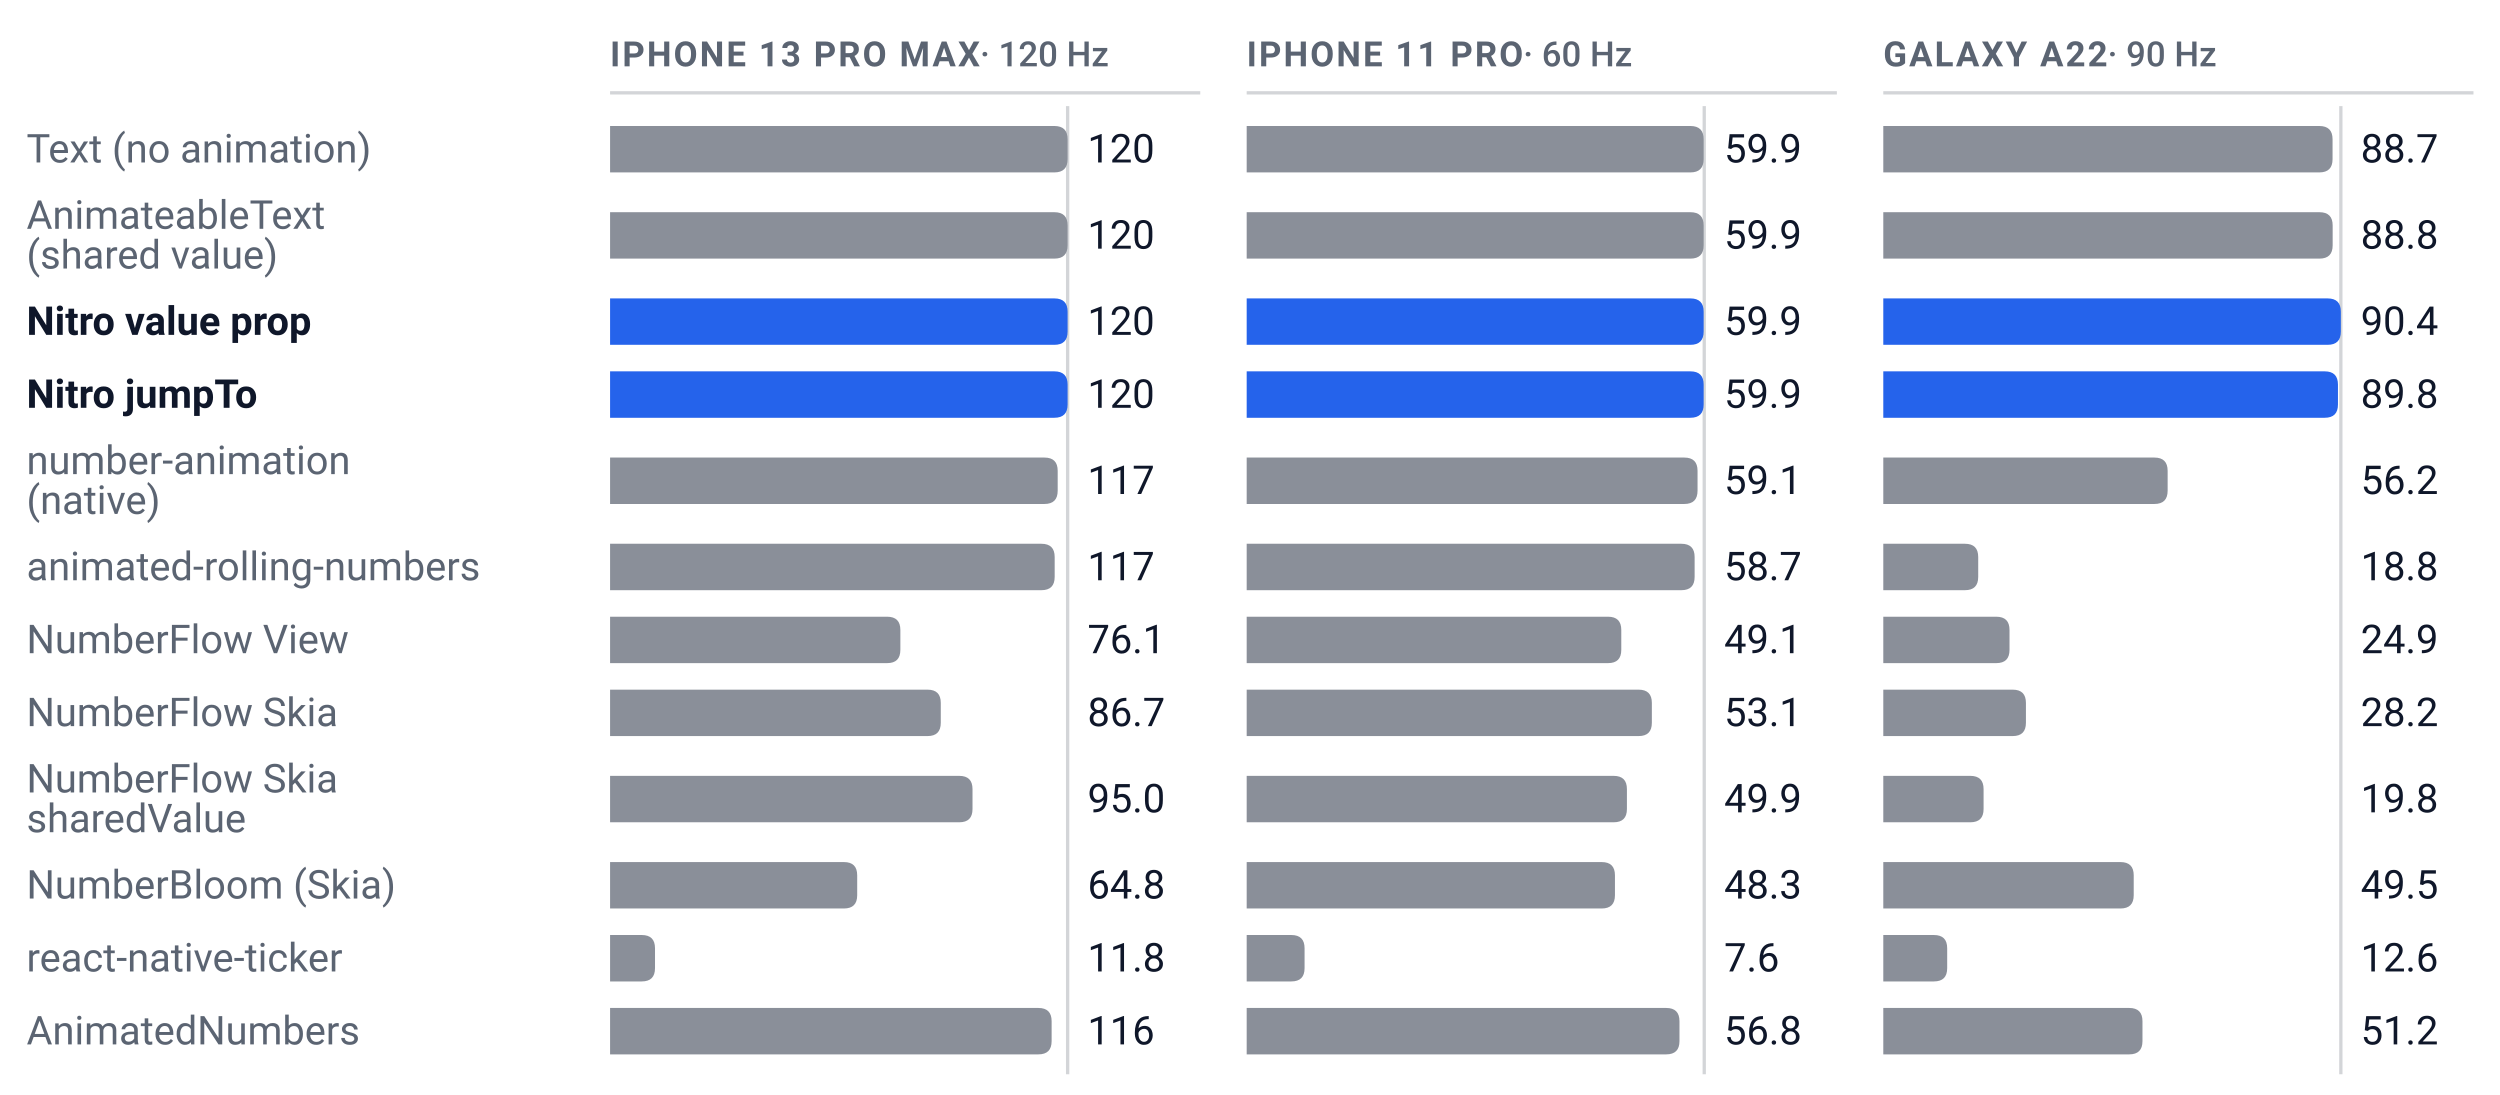
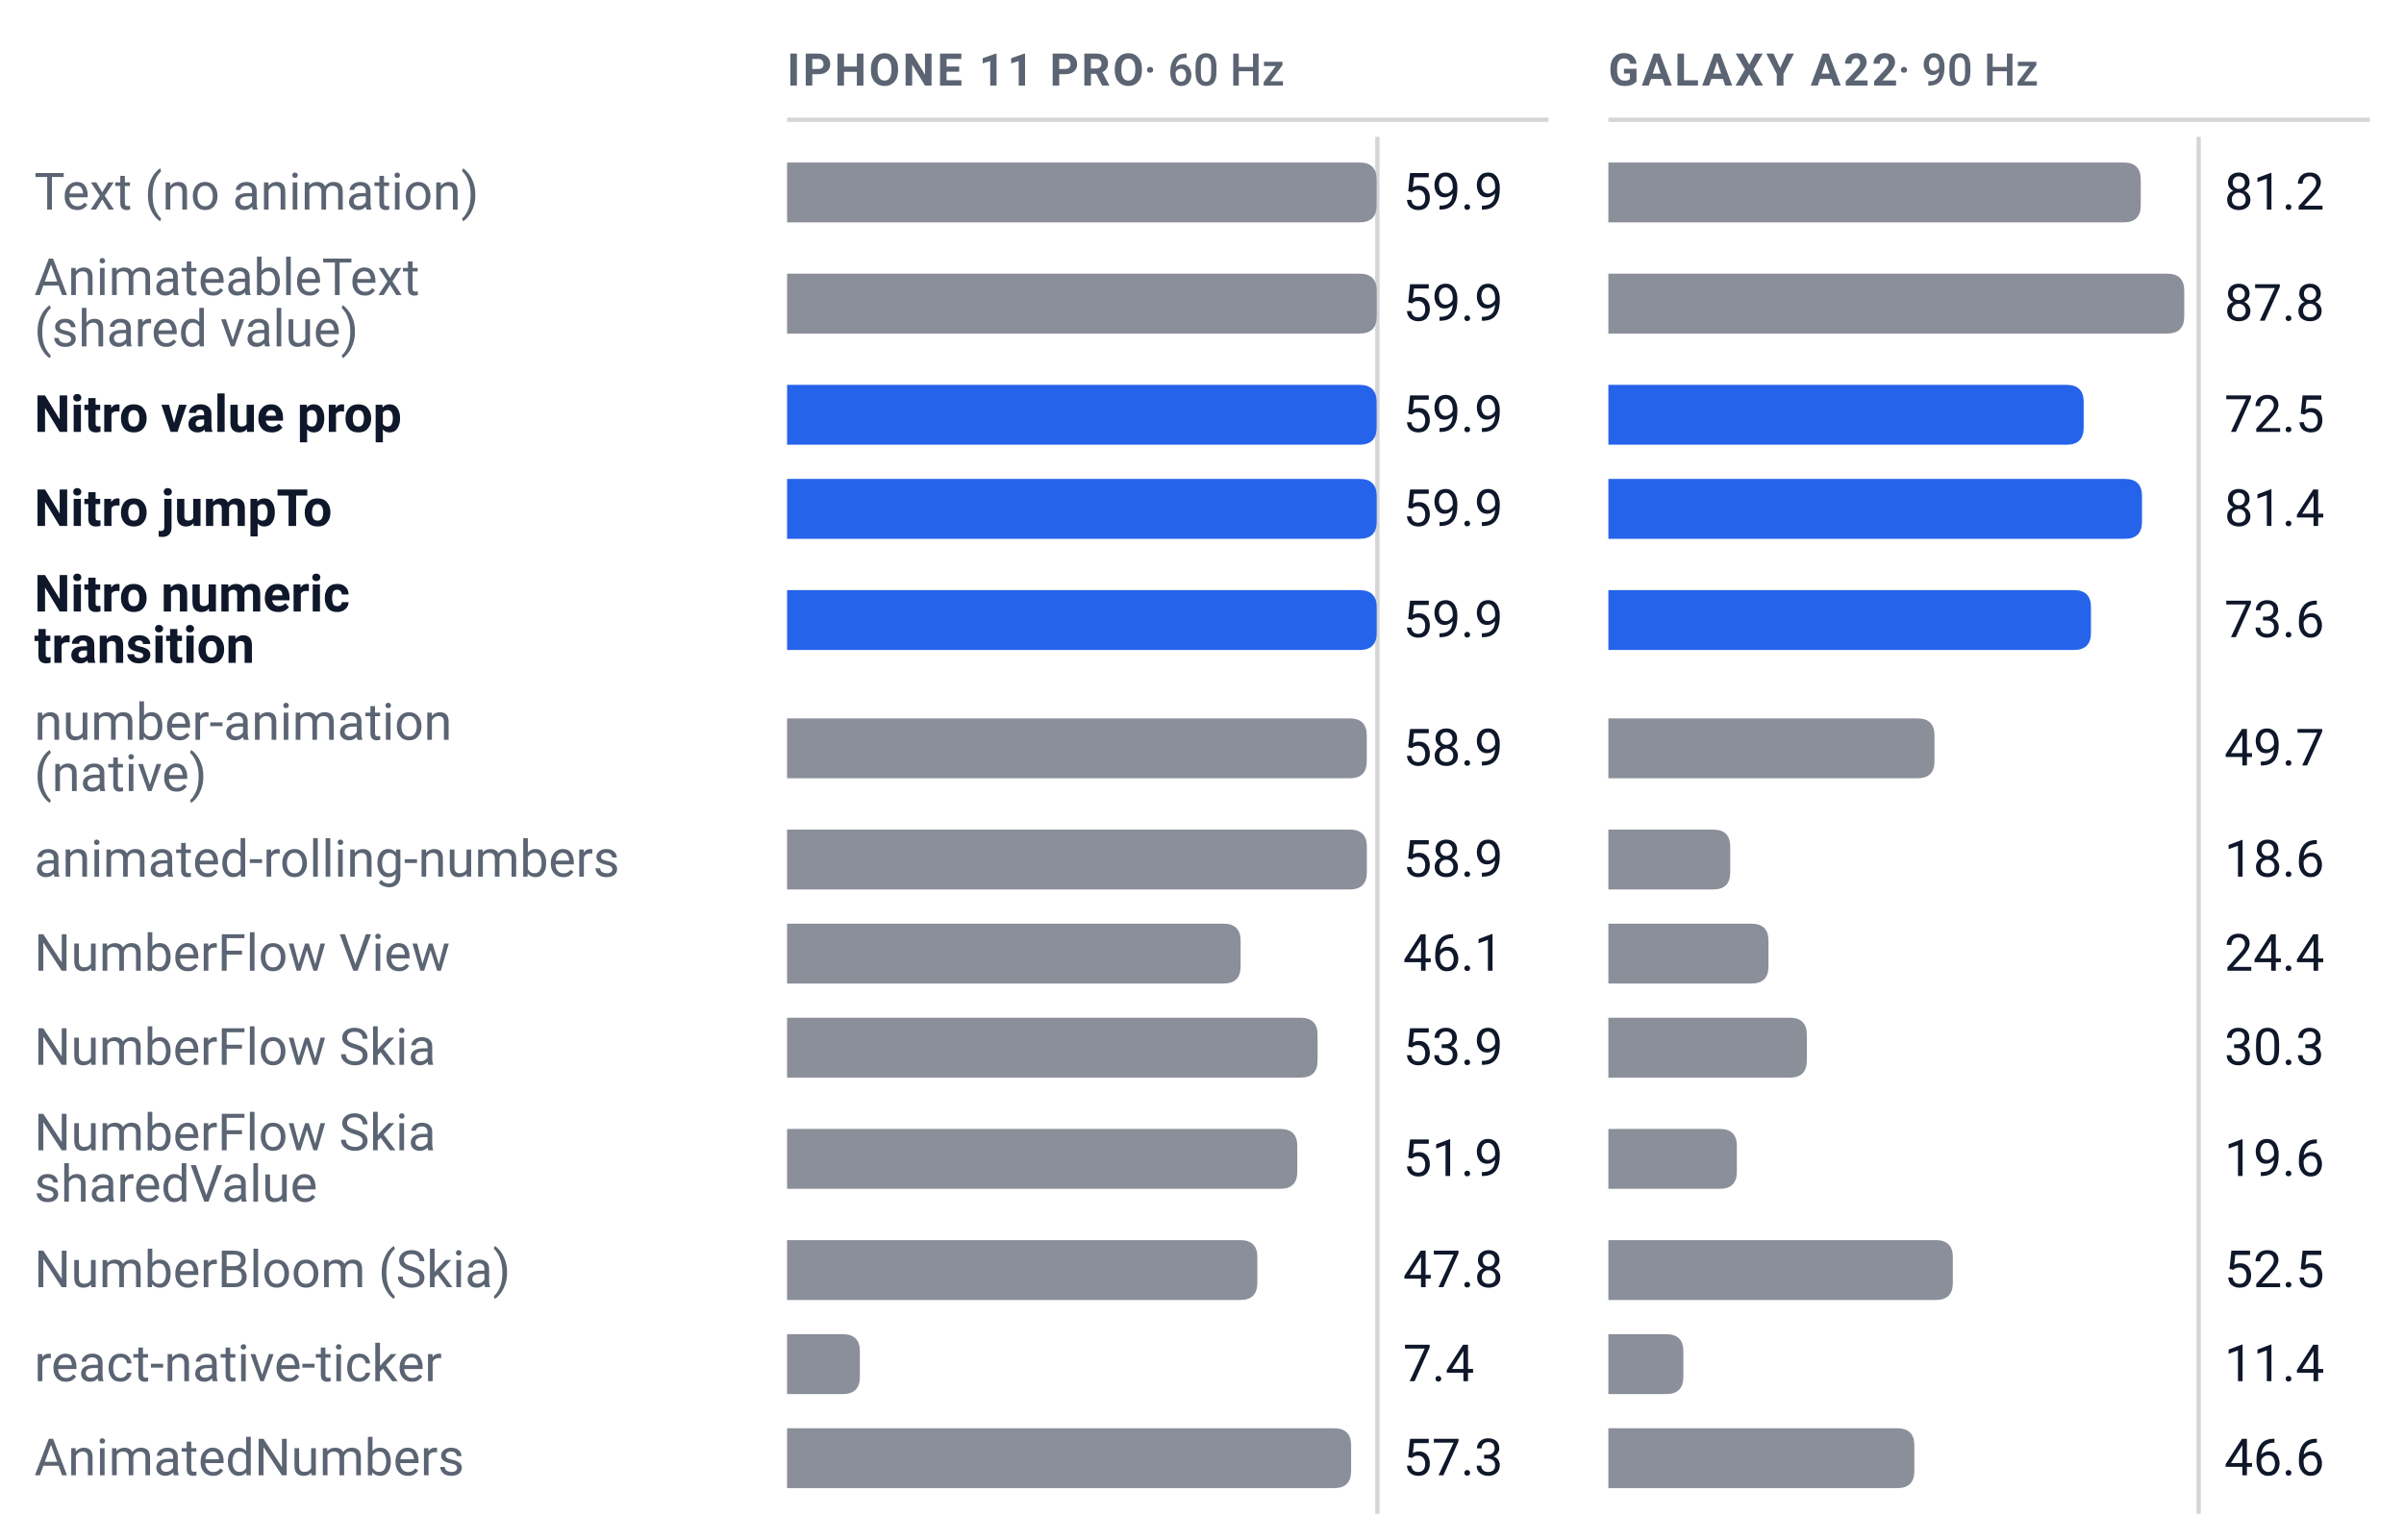
- <svg xmlns="http://www.w3.org/2000/svg" width="754" height="330" viewBox="0 0 754 330" font-family="-apple-system, BlinkMacSystemFont, 'Segoe UI', Roboto, 'Helvetica Neue', Arial, sans-serif" font-size="12">
+ <svg xmlns="http://www.w3.org/2000/svg" width="562" height="360" viewBox="0 0 562 360" font-family="-apple-system, BlinkMacSystemFont, 'Segoe UI', Roboto, 'Helvetica Neue', Arial, sans-serif" font-size="12">
  <style>text{fill:#0f172a} .m{fill:#5b6472} .h{font-size:10.5px;font-weight:650;letter-spacing:.06em;fill:#5b6472} .hz{font-weight:500;letter-spacing:0} .o{font-weight:600} .v{font-variant-numeric:tabular-nums}</style>
-   <text class="h" x="184" y="20">IPHONE 13 PRO MAX<tspan class="hz"> · 120 Hz</tspan>
+   <text class="h" x="184" y="20">IPHONE 11 PRO<tspan class="hz"> · 60 Hz</tspan>
  </text>
  <line x1="184" y1="28" x2="362" y2="28" stroke="rgba(15,23,42,0.18)" stroke-width="1" />
-   <line x1="322" y1="32" x2="322" y2="324" stroke="rgba(15,23,42,0.18)" stroke-width="1" />
-   <text class="h" x="376" y="20">IPHONE 11 PRO<tspan class="hz"> · 60 Hz</tspan>
+   <line x1="322" y1="32" x2="322" y2="354" stroke="rgba(15,23,42,0.18)" stroke-width="1" />
+   <text class="h" x="376" y="20">GALAXY A22<tspan class="hz"> · 90 Hz</tspan>
  </text>
  <line x1="376" y1="28" x2="554" y2="28" stroke="rgba(15,23,42,0.18)" stroke-width="1" />
-   <line x1="514" y1="32" x2="514" y2="324" stroke="rgba(15,23,42,0.18)" stroke-width="1" />
-   <text class="h" x="568" y="20">GALAXY A22<tspan class="hz"> · 90 Hz</tspan>
+   <line x1="514" y1="32" x2="514" y2="354" stroke="rgba(15,23,42,0.18)" stroke-width="1" />
+   <text class="m" x="8" y="49">Text (no animation)</text>
+   <path fill="#8a8f99" d="M184 38 H317.82 Q321.82 38 321.82 42 V48 Q321.82 52 317.82 52 H184 Z">
+     <animate attributeName="d" from="M184 38 H184 Q184 38 184 38 V52 Q184 52 184 52 H184 Z" to="M184 38 H317.82 Q321.82 38 321.82 42 V48 Q321.82 52 317.82 52 H184 Z" dur="0.8s" begin="0.00s" fill="freeze" calcMode="spline" keySplines="0.2 0.7 0.2 1" />
+   </path>
+   <text class="v" x="328" y="49">59.9<animate attributeName="opacity" from="0" to="1" dur="0.5s" begin="0.00s" fill="freeze" />
  </text>
-   <line x1="568" y1="28" x2="746" y2="28" stroke="rgba(15,23,42,0.18)" stroke-width="1" />
-   <line x1="706" y1="32" x2="706" y2="324" stroke="rgba(15,23,42,0.18)" stroke-width="1" />
-   <text class="m" x="8" y="49">Text (no animation)</text>
-   <path fill="#8a8f99" d="M184 38 H317.99 Q321.99 38 321.99 42 V48 Q321.99 52 317.99 52 H184 Z">
-     <animate attributeName="d" from="M184 38 H184 Q184 38 184 38 V52 Q184 52 184 52 H184 Z" to="M184 38 H317.99 Q321.99 38 321.99 42 V48 Q321.99 52 317.99 52 H184 Z" dur="0.8s" begin="0.00s" fill="freeze" calcMode="spline" keySplines="0.2 0.7 0.2 1" />
+   <path fill="#8a8f99" d="M376 38 H496.46 Q500.46 38 500.46 42 V48 Q500.46 52 496.46 52 H376 Z">
+     <animate attributeName="d" from="M376 38 H376 Q376 38 376 38 V52 Q376 52 376 52 H376 Z" to="M376 38 H496.46 Q500.46 38 500.46 42 V48 Q500.46 52 496.46 52 H376 Z" dur="0.8s" begin="0.00s" fill="freeze" calcMode="spline" keySplines="0.2 0.7 0.2 1" />
  </path>
-   <text class="v" x="328" y="49">120<animate attributeName="opacity" from="0" to="1" dur="0.5s" begin="0.00s" fill="freeze" />
-   </text>
-   <path fill="#8a8f99" d="M376 38 H509.82 Q513.82 38 513.82 42 V48 Q513.82 52 509.82 52 H376 Z">
-     <animate attributeName="d" from="M376 38 H376 Q376 38 376 38 V52 Q376 52 376 52 H376 Z" to="M376 38 H509.82 Q513.82 38 513.82 42 V48 Q513.82 52 509.82 52 H376 Z" dur="0.8s" begin="0.00s" fill="freeze" calcMode="spline" keySplines="0.2 0.7 0.2 1" />
-   </path>
-   <text class="v" x="520" y="49">59.9<animate attributeName="opacity" from="0" to="1" dur="0.5s" begin="0.00s" fill="freeze" />
-   </text>
-   <path fill="#8a8f99" d="M568 38 H699.5 Q703.5 38 703.5 42 V48 Q703.5 52 699.5 52 H568 Z">
-     <animate attributeName="d" from="M568 38 H568 Q568 38 568 38 V52 Q568 52 568 52 H568 Z" to="M568 38 H699.5 Q703.5 38 703.5 42 V48 Q703.5 52 699.5 52 H568 Z" dur="0.8s" begin="0.00s" fill="freeze" calcMode="spline" keySplines="0.2 0.7 0.2 1" />
-   </path>
-   <text class="v" x="712" y="49">88.7<animate attributeName="opacity" from="0" to="1" dur="0.5s" begin="0.00s" fill="freeze" />
+   <text class="v" x="520" y="49">81.2<animate attributeName="opacity" from="0" to="1" dur="0.5s" begin="0.00s" fill="freeze" />
  </text>
  <text class="m" x="8" y="69">AnimateableText<tspan x="8" dy="12">(shared value)</tspan>
  </text>
-   <path fill="#8a8f99" d="M184 64 H317.99 Q321.99 64 321.99 68 V74 Q321.99 78 317.99 78 H184 Z">
-     <animate attributeName="d" from="M184 64 H184 Q184 64 184 64 V78 Q184 78 184 78 H184 Z" to="M184 64 H317.99 Q321.99 64 321.99 68 V74 Q321.99 78 317.99 78 H184 Z" dur="0.8s" begin="0.04s" fill="freeze" calcMode="spline" keySplines="0.2 0.7 0.2 1" />
+   <path fill="#8a8f99" d="M184 64 H317.84 Q321.84 64 321.84 68 V74 Q321.84 78 317.84 78 H184 Z">
+     <animate attributeName="d" from="M184 64 H184 Q184 64 184 64 V78 Q184 78 184 78 H184 Z" to="M184 64 H317.84 Q321.84 64 321.84 68 V74 Q321.84 78 317.84 78 H184 Z" dur="0.8s" begin="0.04s" fill="freeze" calcMode="spline" keySplines="0.2 0.7 0.2 1" />
  </path>
-   <text class="v" x="328" y="75">120<animate attributeName="opacity" from="0" to="1" dur="0.5s" begin="0.04s" fill="freeze" />
+   <text class="v" x="328" y="75">59.9<animate attributeName="opacity" from="0" to="1" dur="0.5s" begin="0.04s" fill="freeze" />
  </text>
-   <path fill="#8a8f99" d="M376 64 H509.82 Q513.82 64 513.82 68 V74 Q513.82 78 509.82 78 H376 Z">
-     <animate attributeName="d" from="M376 64 H376 Q376 64 376 64 V78 Q376 78 376 78 H376 Z" to="M376 64 H509.82 Q513.82 64 513.82 68 V74 Q513.82 78 509.82 78 H376 Z" dur="0.8s" begin="0.04s" fill="freeze" calcMode="spline" keySplines="0.2 0.7 0.2 1" />
+   <path fill="#8a8f99" d="M376 64 H506.63 Q510.63 64 510.63 68 V74 Q510.63 78 506.63 78 H376 Z">
+     <animate attributeName="d" from="M376 64 H376 Q376 64 376 64 V78 Q376 78 376 78 H376 Z" to="M376 64 H506.63 Q510.63 64 510.63 68 V74 Q510.63 78 506.63 78 H376 Z" dur="0.8s" begin="0.04s" fill="freeze" calcMode="spline" keySplines="0.2 0.7 0.2 1" />
  </path>
-   <text class="v" x="520" y="75">59.9<animate attributeName="opacity" from="0" to="1" dur="0.5s" begin="0.04s" fill="freeze" />
-   </text>
-   <path fill="#8a8f99" d="M568 64 H699.53 Q703.53 64 703.53 68 V74 Q703.53 78 699.53 78 H568 Z">
-     <animate attributeName="d" from="M568 64 H568 Q568 64 568 64 V78 Q568 78 568 78 H568 Z" to="M568 64 H699.53 Q703.53 64 703.53 68 V74 Q703.53 78 699.53 78 H568 Z" dur="0.8s" begin="0.04s" fill="freeze" calcMode="spline" keySplines="0.2 0.7 0.2 1" />
-   </path>
-   <text class="v" x="712" y="75">88.8<animate attributeName="opacity" from="0" to="1" dur="0.5s" begin="0.04s" fill="freeze" />
+   <text class="v" x="520" y="75">87.8<animate attributeName="opacity" from="0" to="1" dur="0.5s" begin="0.04s" fill="freeze" />
  </text>
  <text class="o" x="8" y="101">Nitro value prop</text>
-   <path fill="#2563eb" d="M184 90 H317.99 Q321.99 90 321.99 94 V100 Q321.99 104 317.99 104 H184 Z">
-     <animate attributeName="d" from="M184 90 H184 Q184 90 184 90 V104 Q184 104 184 104 H184 Z" to="M184 90 H317.99 Q321.99 90 321.99 94 V100 Q321.99 104 317.99 104 H184 Z" dur="0.8s" begin="0.08s" fill="freeze" calcMode="spline" keySplines="0.2 0.7 0.2 1" />
+   <path fill="#2563eb" d="M184 90 H317.82 Q321.82 90 321.82 94 V100 Q321.82 104 317.82 104 H184 Z">
+     <animate attributeName="d" from="M184 90 H184 Q184 90 184 90 V104 Q184 104 184 104 H184 Z" to="M184 90 H317.82 Q321.82 90 321.82 94 V100 Q321.82 104 317.82 104 H184 Z" dur="0.8s" begin="0.08s" fill="freeze" calcMode="spline" keySplines="0.2 0.7 0.2 1" />
  </path>
-   <text class="v" x="328" y="101">120<animate attributeName="opacity" from="0" to="1" dur="0.5s" begin="0.08s" fill="freeze" />
+   <text class="v" x="328" y="101">59.9<animate attributeName="opacity" from="0" to="1" dur="0.5s" begin="0.08s" fill="freeze" />
  </text>
-   <path fill="#2563eb" d="M376 90 H509.82 Q513.82 90 513.82 94 V100 Q513.82 104 509.82 104 H376 Z">
-     <animate attributeName="d" from="M376 90 H376 Q376 90 376 90 V104 Q376 104 376 104 H376 Z" to="M376 90 H509.82 Q513.82 90 513.82 94 V100 Q513.82 104 509.82 104 H376 Z" dur="0.8s" begin="0.08s" fill="freeze" calcMode="spline" keySplines="0.2 0.7 0.2 1" />
+   <path fill="#2563eb" d="M376 90 H483.12 Q487.12 90 487.12 94 V100 Q487.12 104 483.12 104 H376 Z">
+     <animate attributeName="d" from="M376 90 H376 Q376 90 376 90 V104 Q376 104 376 104 H376 Z" to="M376 90 H483.12 Q487.12 90 487.12 94 V100 Q487.12 104 483.12 104 H376 Z" dur="0.8s" begin="0.08s" fill="freeze" calcMode="spline" keySplines="0.2 0.7 0.2 1" />
  </path>
-   <text class="v" x="520" y="101">59.9<animate attributeName="opacity" from="0" to="1" dur="0.5s" begin="0.08s" fill="freeze" />
-   </text>
-   <path fill="#2563eb" d="M568 90 H702 Q706 90 706 94 V100 Q706 104 702 104 H568 Z">
-     <animate attributeName="d" from="M568 90 H568 Q568 90 568 90 V104 Q568 104 568 104 H568 Z" to="M568 90 H702 Q706 90 706 94 V100 Q706 104 702 104 H568 Z" dur="0.8s" begin="0.08s" fill="freeze" calcMode="spline" keySplines="0.2 0.7 0.2 1" />
-   </path>
-   <text class="v" x="712" y="101">90.4<animate attributeName="opacity" from="0" to="1" dur="0.5s" begin="0.08s" fill="freeze" />
+   <text class="v" x="520" y="101">72.5<animate attributeName="opacity" from="0" to="1" dur="0.5s" begin="0.08s" fill="freeze" />
  </text>
  <text class="o" x="8" y="123">Nitro jumpTo</text>
-   <path fill="#2563eb" d="M184 112 H317.99 Q321.99 112 321.99 116 V122 Q321.99 126 317.99 126 H184 Z">
-     <animate attributeName="d" from="M184 112 H184 Q184 112 184 112 V126 Q184 126 184 126 H184 Z" to="M184 112 H317.99 Q321.99 112 321.99 116 V122 Q321.99 126 317.99 126 H184 Z" dur="0.8s" begin="0.12s" fill="freeze" calcMode="spline" keySplines="0.2 0.7 0.2 1" />
+   <path fill="#2563eb" d="M184 112 H317.84 Q321.84 112 321.84 116 V122 Q321.84 126 317.84 126 H184 Z">
+     <animate attributeName="d" from="M184 112 H184 Q184 112 184 112 V126 Q184 126 184 126 H184 Z" to="M184 112 H317.84 Q321.84 112 321.84 116 V122 Q321.84 126 317.84 126 H184 Z" dur="0.8s" begin="0.12s" fill="freeze" calcMode="spline" keySplines="0.2 0.7 0.2 1" />
  </path>
-   <text class="v" x="328" y="123">120<animate attributeName="opacity" from="0" to="1" dur="0.5s" begin="0.12s" fill="freeze" />
+   <text class="v" x="328" y="123">59.9<animate attributeName="opacity" from="0" to="1" dur="0.5s" begin="0.12s" fill="freeze" />
  </text>
-   <path fill="#2563eb" d="M376 112 H509.82 Q513.82 112 513.82 116 V122 Q513.82 126 509.82 126 H376 Z">
-     <animate attributeName="d" from="M376 112 H376 Q376 112 376 112 V126 Q376 126 376 126 H376 Z" to="M376 112 H509.82 Q513.82 112 513.82 116 V122 Q513.82 126 509.82 126 H376 Z" dur="0.8s" begin="0.12s" fill="freeze" calcMode="spline" keySplines="0.2 0.7 0.2 1" />
+   <path fill="#2563eb" d="M376 112 H496.75 Q500.75 112 500.75 116 V122 Q500.75 126 496.75 126 H376 Z">
+     <animate attributeName="d" from="M376 112 H376 Q376 112 376 112 V126 Q376 126 376 126 H376 Z" to="M376 112 H496.75 Q500.75 112 500.75 116 V122 Q500.75 126 496.75 126 H376 Z" dur="0.8s" begin="0.12s" fill="freeze" calcMode="spline" keySplines="0.2 0.7 0.2 1" />
  </path>
-   <text class="v" x="520" y="123">59.9<animate attributeName="opacity" from="0" to="1" dur="0.5s" begin="0.12s" fill="freeze" />
+   <text class="v" x="520" y="123">81.4<animate attributeName="opacity" from="0" to="1" dur="0.5s" begin="0.12s" fill="freeze" />
  </text>
-   <path fill="#2563eb" d="M568 112 H701.13 Q705.13 112 705.13 116 V122 Q705.13 126 701.13 126 H568 Z">
-     <animate attributeName="d" from="M568 112 H568 Q568 112 568 112 V126 Q568 126 568 126 H568 Z" to="M568 112 H701.13 Q705.13 112 705.13 116 V122 Q705.13 126 701.13 126 H568 Z" dur="0.8s" begin="0.12s" fill="freeze" calcMode="spline" keySplines="0.2 0.7 0.2 1" />
+   <text class="o" x="8" y="143">Nitro numeric<tspan x="8" dy="12">transition</tspan>
+   </text>
+   <path fill="#2563eb" d="M184 138 H317.84 Q321.84 138 321.84 142 V148 Q321.84 152 317.84 152 H184 Z">
+     <animate attributeName="d" from="M184 138 H184 Q184 138 184 138 V152 Q184 152 184 152 H184 Z" to="M184 138 H317.84 Q321.84 138 321.84 142 V148 Q321.84 152 317.84 152 H184 Z" dur="0.8s" begin="0.16s" fill="freeze" calcMode="spline" keySplines="0.2 0.7 0.2 1" />
  </path>
-   <text class="v" x="712" y="123">89.8<animate attributeName="opacity" from="0" to="1" dur="0.5s" begin="0.12s" fill="freeze" />
+   <text class="v" x="328" y="149">59.9<animate attributeName="opacity" from="0" to="1" dur="0.5s" begin="0.16s" fill="freeze" />
  </text>
-   <text class="m" x="8" y="143">number-animation<tspan x="8" dy="12">(native)</tspan>
+   <path fill="#2563eb" d="M376 138 H484.82 Q488.82 138 488.82 142 V148 Q488.82 152 484.82 152 H376 Z">
+     <animate attributeName="d" from="M376 138 H376 Q376 138 376 138 V152 Q376 152 376 152 H376 Z" to="M376 138 H484.82 Q488.82 138 488.82 142 V148 Q488.82 152 484.82 152 H376 Z" dur="0.8s" begin="0.16s" fill="freeze" calcMode="spline" keySplines="0.2 0.7 0.2 1" />
+   </path>
+   <text class="v" x="520" y="149">73.6<animate attributeName="opacity" from="0" to="1" dur="0.5s" begin="0.16s" fill="freeze" />
  </text>
-   <path fill="#8a8f99" d="M184 138 H315 Q319 138 319 142 V148 Q319 152 315 152 H184 Z">
-     <animate attributeName="d" from="M184 138 H184 Q184 138 184 138 V152 Q184 152 184 152 H184 Z" to="M184 138 H315 Q319 138 319 142 V148 Q319 152 315 152 H184 Z" dur="0.8s" begin="0.16s" fill="freeze" calcMode="spline" keySplines="0.2 0.7 0.2 1" />
+   <text class="m" x="8" y="173">number-animation<tspan x="8" dy="12">(native)</tspan>
+   </text>
+   <path fill="#8a8f99" d="M184 168 H315.52 Q319.52 168 319.52 172 V178 Q319.52 182 315.52 182 H184 Z">
+     <animate attributeName="d" from="M184 168 H184 Q184 168 184 168 V182 Q184 182 184 182 H184 Z" to="M184 168 H315.52 Q319.52 168 319.52 172 V178 Q319.52 182 315.52 182 H184 Z" dur="0.8s" begin="0.20s" fill="freeze" calcMode="spline" keySplines="0.2 0.7 0.2 1" />
  </path>
-   <text class="v" x="328" y="149">117<animate attributeName="opacity" from="0" to="1" dur="0.5s" begin="0.16s" fill="freeze" />
+   <text class="v" x="328" y="179">58.9<animate attributeName="opacity" from="0" to="1" dur="0.5s" begin="0.20s" fill="freeze" />
  </text>
-   <path fill="#8a8f99" d="M376 138 H507.98 Q511.98 138 511.98 142 V148 Q511.98 152 507.98 152 H376 Z">
-     <animate attributeName="d" from="M376 138 H376 Q376 138 376 138 V152 Q376 152 376 152 H376 Z" to="M376 138 H507.98 Q511.98 138 511.98 142 V148 Q511.98 152 507.98 152 H376 Z" dur="0.8s" begin="0.16s" fill="freeze" calcMode="spline" keySplines="0.2 0.7 0.2 1" />
+   <path fill="#8a8f99" d="M376 168 H448.24 Q452.24 168 452.24 172 V178 Q452.24 182 448.24 182 H376 Z">
+     <animate attributeName="d" from="M376 168 H376 Q376 168 376 168 V182 Q376 182 376 182 H376 Z" to="M376 168 H448.24 Q452.24 168 452.24 172 V178 Q452.24 182 448.24 182 H376 Z" dur="0.8s" begin="0.20s" fill="freeze" calcMode="spline" keySplines="0.2 0.7 0.2 1" />
  </path>
-   <text class="v" x="520" y="149">59.1<animate attributeName="opacity" from="0" to="1" dur="0.5s" begin="0.16s" fill="freeze" />
+   <text class="v" x="520" y="179">49.7<animate attributeName="opacity" from="0" to="1" dur="0.5s" begin="0.20s" fill="freeze" />
  </text>
-   <path fill="#8a8f99" d="M568 138 H649.76 Q653.76 138 653.76 142 V148 Q653.76 152 649.76 152 H568 Z">
-     <animate attributeName="d" from="M568 138 H568 Q568 138 568 138 V152 Q568 152 568 152 H568 Z" to="M568 138 H649.76 Q653.76 138 653.76 142 V148 Q653.76 152 649.76 152 H568 Z" dur="0.8s" begin="0.16s" fill="freeze" calcMode="spline" keySplines="0.2 0.7 0.2 1" />
+   <text class="m" x="8" y="205">animated-rolling-numbers</text>
+   <path fill="#8a8f99" d="M184 194 H315.54 Q319.54 194 319.54 198 V204 Q319.54 208 315.54 208 H184 Z">
+     <animate attributeName="d" from="M184 194 H184 Q184 194 184 194 V208 Q184 208 184 208 H184 Z" to="M184 194 H315.54 Q319.54 194 319.54 198 V204 Q319.54 208 315.54 208 H184 Z" dur="0.8s" begin="0.24s" fill="freeze" calcMode="spline" keySplines="0.2 0.7 0.2 1" />
  </path>
-   <text class="v" x="712" y="149">56.2<animate attributeName="opacity" from="0" to="1" dur="0.5s" begin="0.16s" fill="freeze" />
+   <text class="v" x="328" y="205">58.9<animate attributeName="opacity" from="0" to="1" dur="0.5s" begin="0.24s" fill="freeze" />
  </text>
-   <text class="m" x="8" y="175">animated-rolling-numbers</text>
-   <path fill="#8a8f99" d="M184 164 H314.09 Q318.09 164 318.09 168 V174 Q318.09 178 314.09 178 H184 Z">
-     <animate attributeName="d" from="M184 164 H184 Q184 164 184 164 V178 Q184 178 184 178 H184 Z" to="M184 164 H314.09 Q318.09 164 318.09 168 V174 Q318.09 178 314.09 178 H184 Z" dur="0.8s" begin="0.20s" fill="freeze" calcMode="spline" keySplines="0.2 0.7 0.2 1" />
+   <path fill="#8a8f99" d="M376 194 H400.49 Q404.49 194 404.49 198 V204 Q404.49 208 400.49 208 H376 Z">
+     <animate attributeName="d" from="M376 194 H376 Q376 194 376 194 V208 Q376 208 376 208 H376 Z" to="M376 194 H400.49 Q404.49 194 404.49 198 V204 Q404.49 208 400.49 208 H376 Z" dur="0.8s" begin="0.24s" fill="freeze" calcMode="spline" keySplines="0.2 0.7 0.2 1" />
  </path>
-   <text class="v" x="328" y="175">117<animate attributeName="opacity" from="0" to="1" dur="0.5s" begin="0.20s" fill="freeze" />
+   <text class="v" x="520" y="205">18.6<animate attributeName="opacity" from="0" to="1" dur="0.5s" begin="0.24s" fill="freeze" />
  </text>
-   <path fill="#8a8f99" d="M376 164 H507.1 Q511.1 164 511.1 168 V174 Q511.1 178 507.1 178 H376 Z">
-     <animate attributeName="d" from="M376 164 H376 Q376 164 376 164 V178 Q376 178 376 178 H376 Z" to="M376 164 H507.1 Q511.1 164 511.1 168 V174 Q511.1 178 507.1 178 H376 Z" dur="0.8s" begin="0.20s" fill="freeze" calcMode="spline" keySplines="0.2 0.7 0.2 1" />
+   <text class="m" x="8" y="227">NumberFlow View</text>
+   <path fill="#8a8f99" d="M184 216 H286.03 Q290.03 216 290.03 220 V226 Q290.03 230 286.03 230 H184 Z">
+     <animate attributeName="d" from="M184 216 H184 Q184 216 184 216 V230 Q184 230 184 230 H184 Z" to="M184 216 H286.03 Q290.03 216 290.03 220 V226 Q290.03 230 286.03 230 H184 Z" dur="0.8s" begin="0.28s" fill="freeze" calcMode="spline" keySplines="0.2 0.7 0.2 1" />
  </path>
-   <text class="v" x="520" y="175">58.7<animate attributeName="opacity" from="0" to="1" dur="0.5s" begin="0.20s" fill="freeze" />
+   <text class="v" x="328" y="227">46.1<animate attributeName="opacity" from="0" to="1" dur="0.5s" begin="0.28s" fill="freeze" />
  </text>
-   <path fill="#8a8f99" d="M568 164 H592.63 Q596.63 164 596.63 168 V174 Q596.63 178 592.63 178 H568 Z">
-     <animate attributeName="d" from="M568 164 H568 Q568 164 568 164 V178 Q568 178 568 178 H568 Z" to="M568 164 H592.63 Q596.63 164 596.63 168 V174 Q596.63 178 592.63 178 H568 Z" dur="0.8s" begin="0.20s" fill="freeze" calcMode="spline" keySplines="0.2 0.7 0.2 1" />
+   <path fill="#8a8f99" d="M376 216 H409.43 Q413.43 216 413.43 220 V226 Q413.43 230 409.43 230 H376 Z">
+     <animate attributeName="d" from="M376 216 H376 Q376 216 376 216 V230 Q376 230 376 230 H376 Z" to="M376 216 H409.43 Q413.43 216 413.43 220 V226 Q413.43 230 409.43 230 H376 Z" dur="0.8s" begin="0.28s" fill="freeze" calcMode="spline" keySplines="0.2 0.7 0.2 1" />
  </path>
-   <text class="v" x="712" y="175">18.8<animate attributeName="opacity" from="0" to="1" dur="0.5s" begin="0.20s" fill="freeze" />
+   <text class="v" x="520" y="227">24.4<animate attributeName="opacity" from="0" to="1" dur="0.5s" begin="0.28s" fill="freeze" />
  </text>
-   <text class="m" x="8" y="197">NumberFlow View</text>
-   <path fill="#8a8f99" d="M184 186 H267.55 Q271.55 186 271.55 190 V196 Q271.55 200 267.55 200 H184 Z">
-     <animate attributeName="d" from="M184 186 H184 Q184 186 184 186 V200 Q184 200 184 200 H184 Z" to="M184 186 H267.55 Q271.55 186 271.55 190 V196 Q271.55 200 267.55 200 H184 Z" dur="0.8s" begin="0.24s" fill="freeze" calcMode="spline" keySplines="0.2 0.7 0.2 1" />
+   <text class="m" x="8" y="249">NumberFlow Skia</text>
+   <path fill="#8a8f99" d="M184 238 H304.02 Q308.02 238 308.02 242 V248 Q308.02 252 304.02 252 H184 Z">
+     <animate attributeName="d" from="M184 238 H184 Q184 238 184 238 V252 Q184 252 184 252 H184 Z" to="M184 238 H304.02 Q308.02 238 308.02 242 V248 Q308.02 252 304.02 252 H184 Z" dur="0.8s" begin="0.32s" fill="freeze" calcMode="spline" keySplines="0.2 0.7 0.2 1" />
  </path>
-   <text class="v" x="328" y="197">76.1<animate attributeName="opacity" from="0" to="1" dur="0.5s" begin="0.24s" fill="freeze" />
+   <text class="v" x="328" y="249">53.9<animate attributeName="opacity" from="0" to="1" dur="0.5s" begin="0.32s" fill="freeze" />
  </text>
-   <path fill="#8a8f99" d="M376 186 H484.98 Q488.98 186 488.98 190 V196 Q488.98 200 484.98 200 H376 Z">
-     <animate attributeName="d" from="M376 186 H376 Q376 186 376 186 V200 Q376 200 376 200 H376 Z" to="M376 186 H484.98 Q488.98 186 488.98 190 V196 Q488.98 200 484.98 200 H376 Z" dur="0.8s" begin="0.24s" fill="freeze" calcMode="spline" keySplines="0.2 0.7 0.2 1" />
+   <path fill="#8a8f99" d="M376 238 H418.4 Q422.4 238 422.4 242 V248 Q422.4 252 418.4 252 H376 Z">
+     <animate attributeName="d" from="M376 238 H376 Q376 238 376 238 V252 Q376 252 376 252 H376 Z" to="M376 238 H418.4 Q422.4 238 422.4 242 V248 Q422.4 252 418.4 252 H376 Z" dur="0.8s" begin="0.32s" fill="freeze" calcMode="spline" keySplines="0.2 0.7 0.2 1" />
  </path>
-   <text class="v" x="520" y="197">49.1<animate attributeName="opacity" from="0" to="1" dur="0.5s" begin="0.24s" fill="freeze" />
+   <text class="v" x="520" y="249">30.3<animate attributeName="opacity" from="0" to="1" dur="0.5s" begin="0.32s" fill="freeze" />
  </text>
-   <path fill="#8a8f99" d="M568 186 H602.07 Q606.07 186 606.07 190 V196 Q606.07 200 602.07 200 H568 Z">
-     <animate attributeName="d" from="M568 186 H568 Q568 186 568 186 V200 Q568 200 568 200 H568 Z" to="M568 186 H602.07 Q606.07 186 606.07 190 V196 Q606.07 200 602.07 200 H568 Z" dur="0.8s" begin="0.24s" fill="freeze" calcMode="spline" keySplines="0.2 0.7 0.2 1" />
+   <text class="m" x="8" y="269">NumberFlow Skia<tspan x="8" dy="12">sharedValue</tspan>
+   </text>
+   <path fill="#8a8f99" d="M184 264 H299.28 Q303.28 264 303.28 268 V274 Q303.28 278 299.28 278 H184 Z">
+     <animate attributeName="d" from="M184 264 H184 Q184 264 184 264 V278 Q184 278 184 278 H184 Z" to="M184 264 H299.28 Q303.28 264 303.28 268 V274 Q303.28 278 299.28 278 H184 Z" dur="0.8s" begin="0.36s" fill="freeze" calcMode="spline" keySplines="0.2 0.7 0.2 1" />
  </path>
-   <text class="v" x="712" y="197">24.9<animate attributeName="opacity" from="0" to="1" dur="0.5s" begin="0.24s" fill="freeze" />
+   <text class="v" x="328" y="275">51.9<animate attributeName="opacity" from="0" to="1" dur="0.5s" begin="0.36s" fill="freeze" />
  </text>
-   <text class="m" x="8" y="219">NumberFlow Skia</text>
-   <path fill="#8a8f99" d="M184 208 H279.74 Q283.74 208 283.74 212 V218 Q283.74 222 279.74 222 H184 Z">
-     <animate attributeName="d" from="M184 208 H184 Q184 208 184 208 V222 Q184 222 184 222 H184 Z" to="M184 208 H279.74 Q283.74 208 283.74 212 V218 Q283.74 222 279.74 222 H184 Z" dur="0.8s" begin="0.28s" fill="freeze" calcMode="spline" keySplines="0.2 0.7 0.2 1" />
+   <path fill="#8a8f99" d="M376 264 H402.04 Q406.04 264 406.04 268 V274 Q406.04 278 402.04 278 H376 Z">
+     <animate attributeName="d" from="M376 264 H376 Q376 264 376 264 V278 Q376 278 376 278 H376 Z" to="M376 264 H402.04 Q406.04 264 406.04 268 V274 Q406.04 278 402.04 278 H376 Z" dur="0.8s" begin="0.36s" fill="freeze" calcMode="spline" keySplines="0.2 0.7 0.2 1" />
  </path>
-   <text class="v" x="328" y="219">86.7<animate attributeName="opacity" from="0" to="1" dur="0.5s" begin="0.28s" fill="freeze" />
+   <text class="v" x="520" y="275">19.6<animate attributeName="opacity" from="0" to="1" dur="0.5s" begin="0.36s" fill="freeze" />
  </text>
-   <path fill="#8a8f99" d="M376 208 H494.2 Q498.2 208 498.2 212 V218 Q498.2 222 494.2 222 H376 Z">
-     <animate attributeName="d" from="M376 208 H376 Q376 208 376 208 V222 Q376 222 376 222 H376 Z" to="M376 208 H494.2 Q498.2 208 498.2 212 V218 Q498.2 222 494.2 222 H376 Z" dur="0.8s" begin="0.28s" fill="freeze" calcMode="spline" keySplines="0.2 0.7 0.2 1" />
+   <text class="m" x="8" y="301">NumberBloom (Skia)</text>
+   <path fill="#8a8f99" d="M184 290 H289.94 Q293.94 290 293.94 294 V300 Q293.94 304 289.94 304 H184 Z">
+     <animate attributeName="d" from="M184 290 H184 Q184 290 184 290 V304 Q184 304 184 304 H184 Z" to="M184 290 H289.94 Q293.94 290 293.94 294 V300 Q293.94 304 289.94 304 H184 Z" dur="0.8s" begin="0.40s" fill="freeze" calcMode="spline" keySplines="0.2 0.7 0.2 1" />
  </path>
-   <text class="v" x="520" y="219">53.1<animate attributeName="opacity" from="0" to="1" dur="0.5s" begin="0.28s" fill="freeze" />
+   <text class="v" x="328" y="301">47.8<animate attributeName="opacity" from="0" to="1" dur="0.5s" begin="0.40s" fill="freeze" />
  </text>
-   <path fill="#8a8f99" d="M568 208 H607.02 Q611.02 208 611.02 212 V218 Q611.02 222 607.02 222 H568 Z">
-     <animate attributeName="d" from="M568 208 H568 Q568 208 568 208 V222 Q568 222 568 222 H568 Z" to="M568 208 H607.02 Q611.02 208 611.02 212 V218 Q611.02 222 607.02 222 H568 Z" dur="0.8s" begin="0.28s" fill="freeze" calcMode="spline" keySplines="0.2 0.7 0.2 1" />
+   <path fill="#8a8f99" d="M376 290 H452.53 Q456.53 290 456.53 294 V300 Q456.53 304 452.53 304 H376 Z">
+     <animate attributeName="d" from="M376 290 H376 Q376 290 376 290 V304 Q376 304 376 304 H376 Z" to="M376 290 H452.53 Q456.53 290 456.53 294 V300 Q456.53 304 452.53 304 H376 Z" dur="0.8s" begin="0.40s" fill="freeze" calcMode="spline" keySplines="0.2 0.7 0.2 1" />
  </path>
-   <text class="v" x="712" y="219">28.2<animate attributeName="opacity" from="0" to="1" dur="0.5s" begin="0.28s" fill="freeze" />
+   <text class="v" x="520" y="301">52.5<animate attributeName="opacity" from="0" to="1" dur="0.5s" begin="0.40s" fill="freeze" />
  </text>
-   <text class="m" x="8" y="239">NumberFlow Skia<tspan x="8" dy="12">sharedValue</tspan>
+   <text class="m" x="8" y="323">react-native-ticker</text>
+   <path fill="#8a8f99" d="M184 312 H197.02 Q201.02 312 201.02 316 V322 Q201.02 326 197.02 326 H184 Z">
+     <animate attributeName="d" from="M184 312 H184 Q184 312 184 312 V326 Q184 326 184 326 H184 Z" to="M184 312 H197.02 Q201.02 312 201.02 316 V322 Q201.02 326 197.02 326 H184 Z" dur="0.8s" begin="0.44s" fill="freeze" calcMode="spline" keySplines="0.2 0.7 0.2 1" />
+   </path>
+   <text class="v" x="328" y="323">7.4<animate attributeName="opacity" from="0" to="1" dur="0.5s" begin="0.44s" fill="freeze" />
  </text>
-   <path fill="#8a8f99" d="M184 234 H289.31 Q293.31 234 293.31 238 V244 Q293.31 248 289.31 248 H184 Z">
-     <animate attributeName="d" from="M184 234 H184 Q184 234 184 234 V248 Q184 248 184 248 H184 Z" to="M184 234 H289.31 Q293.31 234 293.31 238 V244 Q293.31 248 289.31 248 H184 Z" dur="0.8s" begin="0.32s" fill="freeze" calcMode="spline" keySplines="0.2 0.7 0.2 1" />
+   <path fill="#8a8f99" d="M376 312 H389.53 Q393.53 312 393.53 316 V322 Q393.53 326 389.53 326 H376 Z">
+     <animate attributeName="d" from="M376 312 H376 Q376 312 376 312 V326 Q376 326 376 326 H376 Z" to="M376 312 H389.53 Q393.53 312 393.53 316 V322 Q393.53 326 389.53 326 H376 Z" dur="0.8s" begin="0.44s" fill="freeze" calcMode="spline" keySplines="0.2 0.7 0.2 1" />
  </path>
-   <text class="v" x="328" y="245">95.0<animate attributeName="opacity" from="0" to="1" dur="0.5s" begin="0.32s" fill="freeze" />
+   <text class="v" x="520" y="323">11.4<animate attributeName="opacity" from="0" to="1" dur="0.5s" begin="0.44s" fill="freeze" />
  </text>
-   <path fill="#8a8f99" d="M376 234 H486.68 Q490.68 234 490.68 238 V244 Q490.68 248 486.68 248 H376 Z">
-     <animate attributeName="d" from="M376 234 H376 Q376 234 376 234 V248 Q376 248 376 248 H376 Z" to="M376 234 H486.68 Q490.68 234 490.68 238 V244 Q490.68 248 486.68 248 H376 Z" dur="0.8s" begin="0.32s" fill="freeze" calcMode="spline" keySplines="0.2 0.7 0.2 1" />
+   <text class="m" x="8" y="345">AnimatedNumbers</text>
+   <path fill="#8a8f99" d="M184 334 H311.86 Q315.86 334 315.86 338 V344 Q315.86 348 311.86 348 H184 Z">
+     <animate attributeName="d" from="M184 334 H184 Q184 334 184 334 V348 Q184 348 184 348 H184 Z" to="M184 334 H311.86 Q315.86 334 315.86 338 V344 Q315.86 348 311.86 348 H184 Z" dur="0.8s" begin="0.48s" fill="freeze" calcMode="spline" keySplines="0.2 0.7 0.2 1" />
  </path>
-   <text class="v" x="520" y="245">49.9<animate attributeName="opacity" from="0" to="1" dur="0.5s" begin="0.32s" fill="freeze" />
+   <text class="v" x="328" y="345">57.3<animate attributeName="opacity" from="0" to="1" dur="0.5s" begin="0.48s" fill="freeze" />
  </text>
-   <path fill="#8a8f99" d="M568 234 H594.25 Q598.25 234 598.25 238 V244 Q598.25 248 594.25 248 H568 Z">
-     <animate attributeName="d" from="M568 234 H568 Q568 234 568 234 V248 Q568 248 568 248 H568 Z" to="M568 234 H594.25 Q598.25 234 598.25 238 V244 Q598.25 248 594.25 248 H568 Z" dur="0.8s" begin="0.32s" fill="freeze" calcMode="spline" keySplines="0.2 0.7 0.2 1" />
+   <path fill="#8a8f99" d="M376 334 H443.53 Q447.53 334 447.53 338 V344 Q447.53 348 443.53 348 H376 Z">
+     <animate attributeName="d" from="M376 334 H376 Q376 334 376 334 V348 Q376 348 376 348 H376 Z" to="M376 334 H443.53 Q447.53 334 447.53 338 V344 Q447.53 348 443.53 348 H376 Z" dur="0.8s" begin="0.48s" fill="freeze" calcMode="spline" keySplines="0.2 0.7 0.2 1" />
  </path>
-   <text class="v" x="712" y="245">19.8<animate attributeName="opacity" from="0" to="1" dur="0.5s" begin="0.32s" fill="freeze" />
-   </text>
-   <text class="m" x="8" y="271">NumberBloom (Skia)</text>
-   <path fill="#8a8f99" d="M184 260 H254.53 Q258.53 260 258.53 264 V270 Q258.53 274 254.53 274 H184 Z">
-     <animate attributeName="d" from="M184 260 H184 Q184 260 184 260 V274 Q184 274 184 274 H184 Z" to="M184 260 H254.53 Q258.53 260 258.53 264 V270 Q258.53 274 254.53 274 H184 Z" dur="0.8s" begin="0.36s" fill="freeze" calcMode="spline" keySplines="0.2 0.7 0.2 1" />
-   </path>
-   <text class="v" x="328" y="271">64.8<animate attributeName="opacity" from="0" to="1" dur="0.5s" begin="0.36s" fill="freeze" />
-   </text>
-   <path fill="#8a8f99" d="M376 260 H483.07 Q487.07 260 487.07 264 V270 Q487.07 274 483.07 274 H376 Z">
-     <animate attributeName="d" from="M376 260 H376 Q376 260 376 260 V274 Q376 274 376 274 H376 Z" to="M376 260 H483.07 Q487.07 260 487.07 264 V270 Q487.07 274 483.07 274 H376 Z" dur="0.8s" begin="0.36s" fill="freeze" calcMode="spline" keySplines="0.2 0.7 0.2 1" />
-   </path>
-   <text class="v" x="520" y="271">48.3<animate attributeName="opacity" from="0" to="1" dur="0.5s" begin="0.36s" fill="freeze" />
-   </text>
-   <path fill="#8a8f99" d="M568 260 H639.53 Q643.53 260 643.53 264 V270 Q643.53 274 639.53 274 H568 Z">
-     <animate attributeName="d" from="M568 260 H568 Q568 260 568 260 V274 Q568 274 568 274 H568 Z" to="M568 260 H639.53 Q643.53 260 643.53 264 V270 Q643.53 274 639.53 274 H568 Z" dur="0.8s" begin="0.36s" fill="freeze" calcMode="spline" keySplines="0.2 0.7 0.2 1" />
-   </path>
-   <text class="v" x="712" y="271">49.5<animate attributeName="opacity" from="0" to="1" dur="0.5s" begin="0.36s" fill="freeze" />
-   </text>
-   <text class="m" x="8" y="293">react-native-ticker</text>
-   <path fill="#8a8f99" d="M184 282 H193.55 Q197.55 282 197.55 286 V292 Q197.55 296 193.55 296 H184 Z">
-     <animate attributeName="d" from="M184 282 H184 Q184 282 184 282 V296 Q184 296 184 296 H184 Z" to="M184 282 H193.55 Q197.55 282 197.55 286 V292 Q197.55 296 193.55 296 H184 Z" dur="0.8s" begin="0.40s" fill="freeze" calcMode="spline" keySplines="0.2 0.7 0.2 1" />
-   </path>
-   <text class="v" x="328" y="293">11.8<animate attributeName="opacity" from="0" to="1" dur="0.5s" begin="0.40s" fill="freeze" />
-   </text>
-   <path fill="#8a8f99" d="M376 282 H389.46 Q393.46 282 393.46 286 V292 Q393.46 296 389.46 296 H376 Z">
-     <animate attributeName="d" from="M376 282 H376 Q376 282 376 282 V296 Q376 296 376 296 H376 Z" to="M376 282 H389.46 Q393.46 282 393.46 286 V292 Q393.46 296 389.46 296 H376 Z" dur="0.8s" begin="0.40s" fill="freeze" calcMode="spline" keySplines="0.2 0.7 0.2 1" />
-   </path>
-   <text class="v" x="520" y="293">7.6<animate attributeName="opacity" from="0" to="1" dur="0.5s" begin="0.40s" fill="freeze" />
-   </text>
-   <path fill="#8a8f99" d="M568 282 H583.27 Q587.27 282 587.27 286 V292 Q587.27 296 583.27 296 H568 Z">
-     <animate attributeName="d" from="M568 282 H568 Q568 282 568 282 V296 Q568 296 568 296 H568 Z" to="M568 282 H583.27 Q587.27 282 587.27 286 V292 Q587.27 296 583.27 296 H568 Z" dur="0.8s" begin="0.40s" fill="freeze" calcMode="spline" keySplines="0.2 0.7 0.2 1" />
-   </path>
-   <text class="v" x="712" y="293">12.6<animate attributeName="opacity" from="0" to="1" dur="0.5s" begin="0.40s" fill="freeze" />
-   </text>
-   <text class="m" x="8" y="315">AnimatedNumbers</text>
-   <path fill="#8a8f99" d="M184 304 H313.17 Q317.17 304 317.17 308 V314 Q317.17 318 313.17 318 H184 Z">
-     <animate attributeName="d" from="M184 304 H184 Q184 304 184 304 V318 Q184 318 184 318 H184 Z" to="M184 304 H313.17 Q317.17 304 317.17 308 V314 Q317.17 318 313.17 318 H184 Z" dur="0.8s" begin="0.44s" fill="freeze" calcMode="spline" keySplines="0.2 0.7 0.2 1" />
-   </path>
-   <text class="v" x="328" y="315">116<animate attributeName="opacity" from="0" to="1" dur="0.5s" begin="0.44s" fill="freeze" />
-   </text>
-   <path fill="#8a8f99" d="M376 304 H502.53 Q506.53 304 506.53 308 V314 Q506.53 318 502.53 318 H376 Z">
-     <animate attributeName="d" from="M376 304 H376 Q376 304 376 304 V318 Q376 318 376 318 H376 Z" to="M376 304 H502.53 Q506.53 304 506.53 308 V314 Q506.53 318 502.53 318 H376 Z" dur="0.8s" begin="0.44s" fill="freeze" calcMode="spline" keySplines="0.2 0.7 0.2 1" />
-   </path>
-   <text class="v" x="520" y="315">56.8<animate attributeName="opacity" from="0" to="1" dur="0.5s" begin="0.44s" fill="freeze" />
-   </text>
-   <path fill="#8a8f99" d="M568 304 H642.17 Q646.17 304 646.17 308 V314 Q646.17 318 642.17 318 H568 Z">
-     <animate attributeName="d" from="M568 304 H568 Q568 304 568 304 V318 Q568 318 568 318 H568 Z" to="M568 304 H642.17 Q646.17 304 646.17 308 V314 Q646.17 318 642.17 318 H568 Z" dur="0.8s" begin="0.44s" fill="freeze" calcMode="spline" keySplines="0.2 0.7 0.2 1" />
-   </path>
-   <text class="v" x="712" y="315">51.2<animate attributeName="opacity" from="0" to="1" dur="0.5s" begin="0.44s" fill="freeze" />
+   <text class="v" x="520" y="345">46.6<animate attributeName="opacity" from="0" to="1" dur="0.5s" begin="0.48s" fill="freeze" />
  </text>
</svg>
